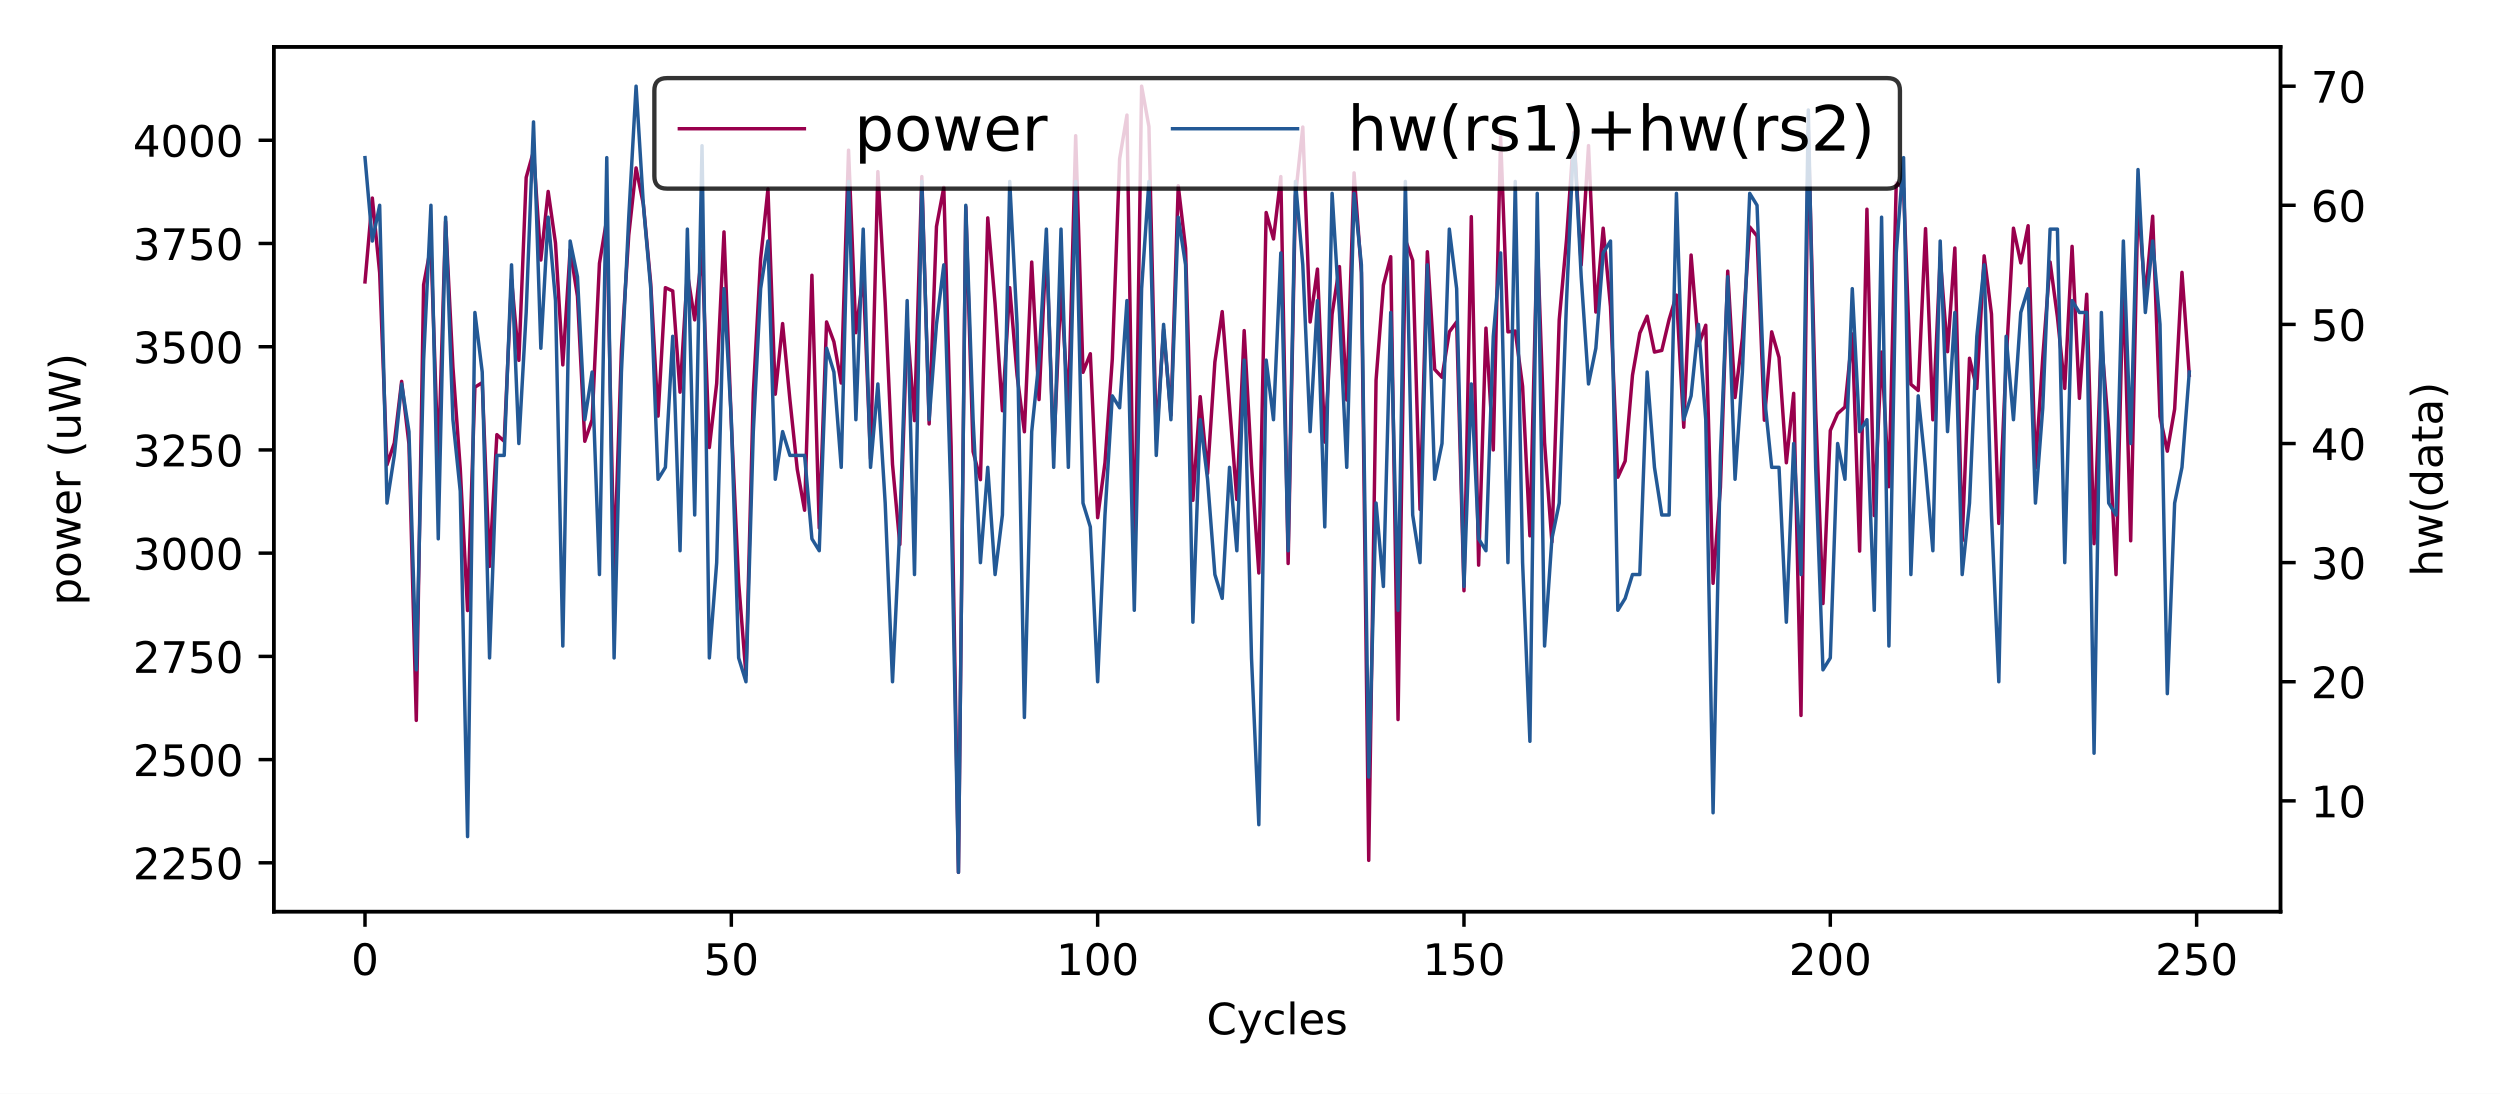
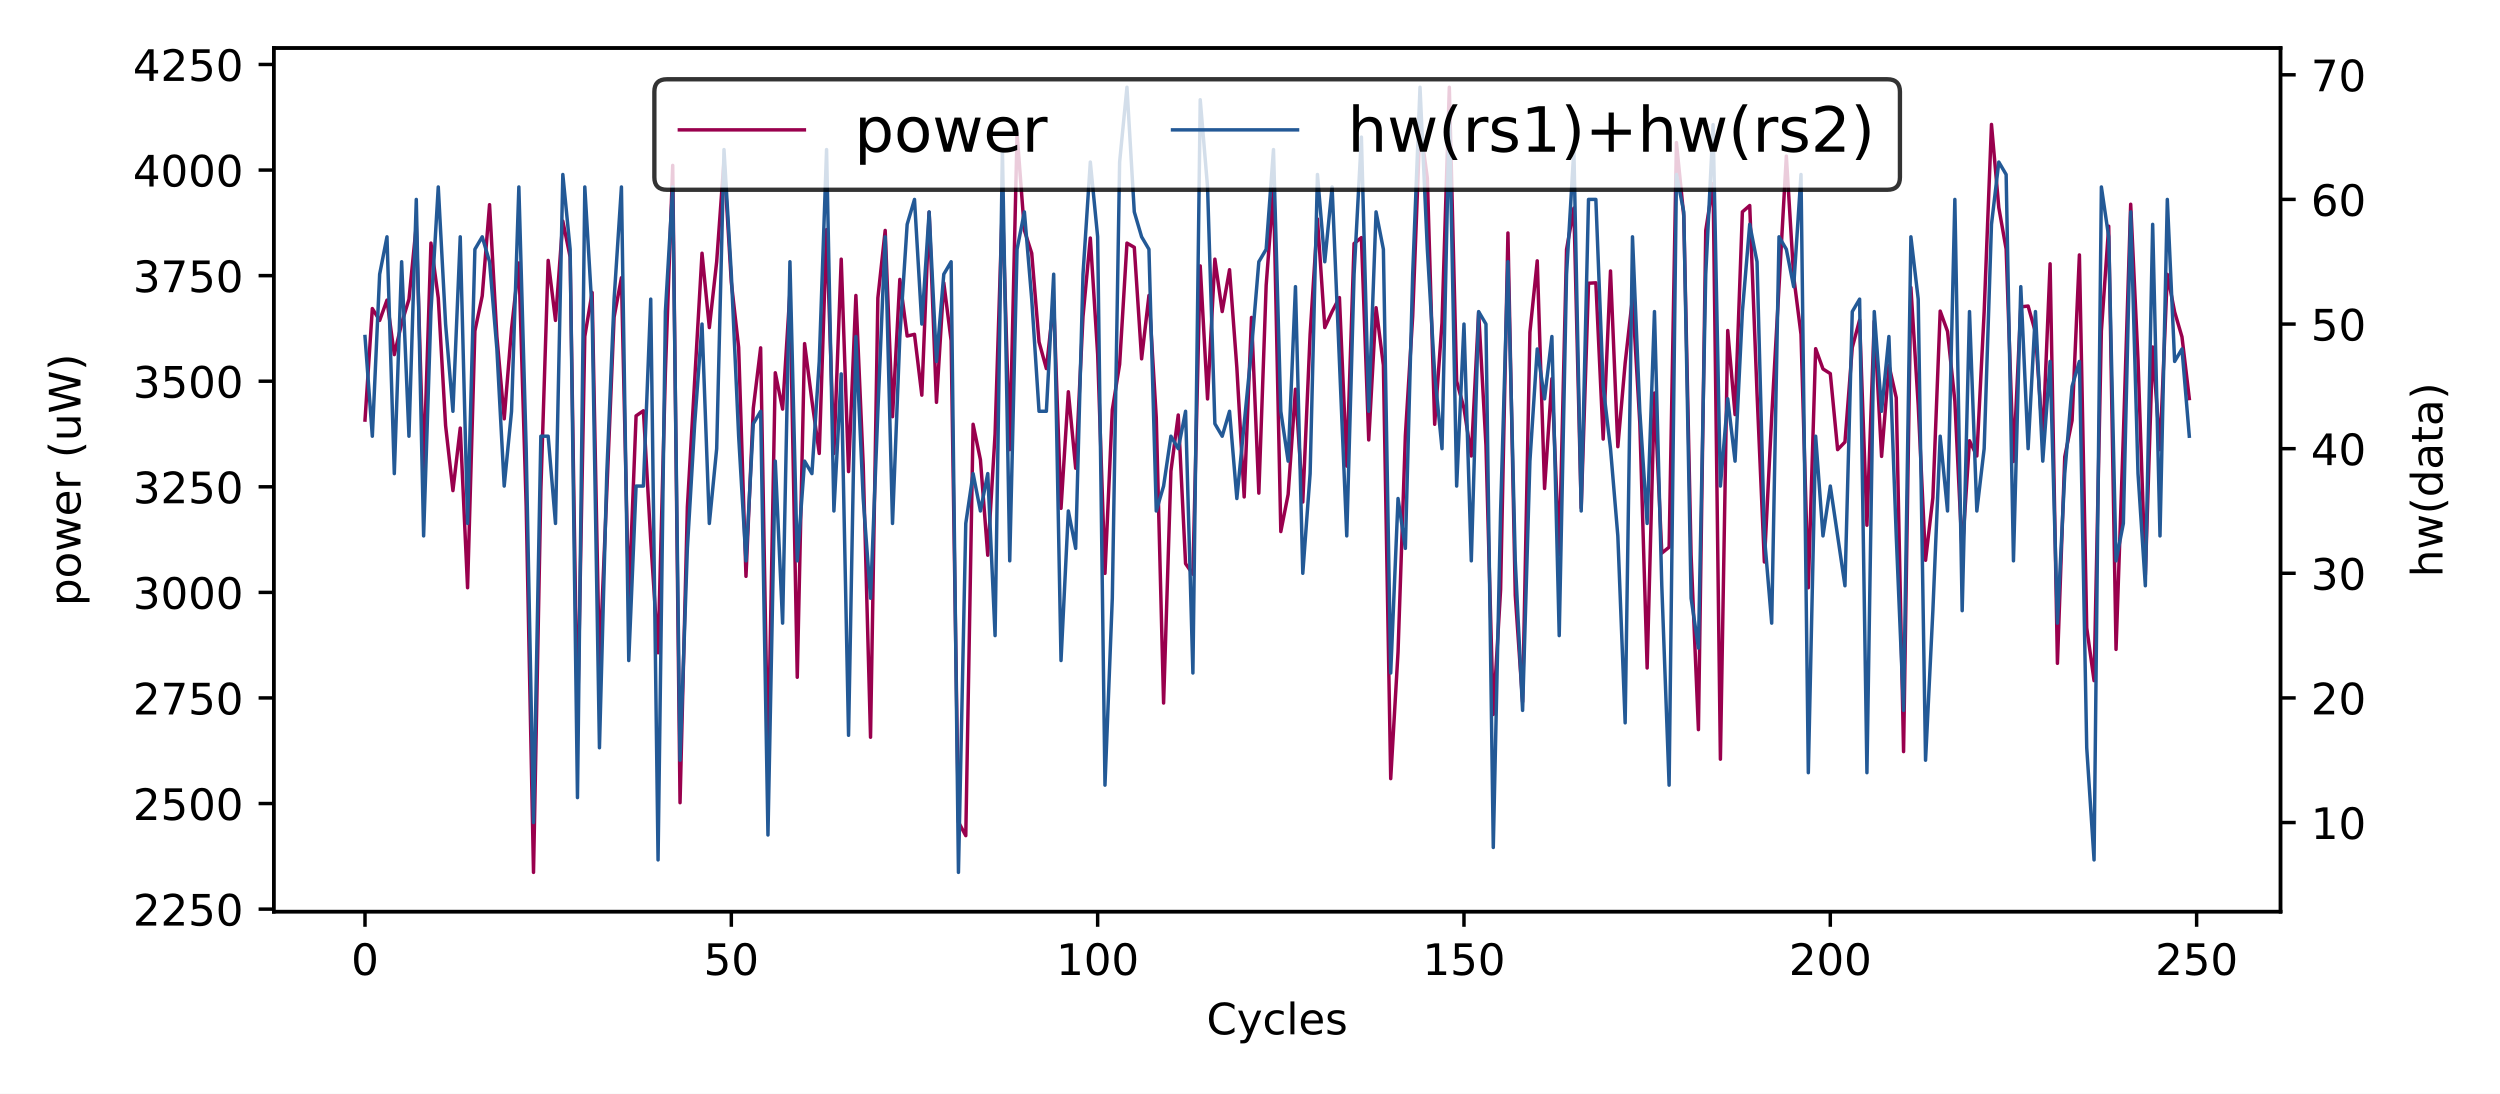
<svg xmlns="http://www.w3.org/2000/svg" xmlns:xlink="http://www.w3.org/1999/xlink" width="576pt" height="252pt" viewBox="0 0 576 252" version="1.1">
  <defs>
    <style type="text/css">*{stroke-linejoin: round; stroke-linecap: butt}</style>
  </defs>
  <g id="figure_1">
    <g id="patch_1">
      <path d="M 0 252  L 576 252  L 576 0  L 0 0  z " style="fill: #ffffff" />
    </g>
    <g id="axes_1">
      <g id="patch_2">
-         <path d="M 63.08 210.04  L 525.43 210.04  L 525.43 10.8  L 63.08 10.8  z " style="fill: #ffffff" />
+         <path d="M 63.08 210.04  L 525.43 210.04  L 525.43 11.064  L 63.08 11.064  z " style="fill: #ffffff" />
      </g>
      <g id="matplotlib.axis_1">
        <g id="xtick_1">
          <g id="line2d_1">
            <defs>
-               <path id="m965e1cdae3" d="M 0 0  L 0 3.5  " style="stroke: #000000; stroke-width: 0.8" />
+               <path id="m9a8970c761" d="M 0 0  L 0 3.5  " style="stroke: #000000; stroke-width: 0.8" />
            </defs>
            <g>
-               <use xlink:href="#m965e1cdae3" x="84.096" y="210.04" style="stroke: #000000; stroke-width: 0.8" />
+               <use xlink:href="#m9a8970c761" x="84.096" y="210.04" style="stroke: #000000; stroke-width: 0.8" />
            </g>
          </g>
          <g id="text_1">
            <text style="font: 10px 'DejaVu Sans', 'Bitstream Vera Sans', 'Computer Modern Sans Serif', 'Lucida Grande', 'Verdana', 'Geneva', 'Lucid', 'Arial', 'Helvetica', 'Avant Garde', sans-serif; text-anchor: middle" x="84.096" y="224.638" transform="rotate(-0 84.09591 224.6384)">0</text>
          </g>
        </g>
        <g id="xtick_2">
          <g id="line2d_2">
            <g>
-               <use xlink:href="#m965e1cdae3" x="168.497" y="210.04" style="stroke: #000000; stroke-width: 0.8" />
+               <use xlink:href="#m9a8970c761" x="168.497" y="210.04" style="stroke: #000000; stroke-width: 0.8" />
            </g>
          </g>
          <g id="text_2">
            <text style="font: 10px 'DejaVu Sans', 'Bitstream Vera Sans', 'Computer Modern Sans Serif', 'Lucida Grande', 'Verdana', 'Geneva', 'Lucid', 'Arial', 'Helvetica', 'Avant Garde', sans-serif; text-anchor: middle" x="168.497" y="224.638" transform="rotate(-0 168.4972 224.6384)">50</text>
          </g>
        </g>
        <g id="xtick_3">
          <g id="line2d_3">
            <g>
-               <use xlink:href="#m965e1cdae3" x="252.898" y="210.04" style="stroke: #000000; stroke-width: 0.8" />
+               <use xlink:href="#m9a8970c761" x="252.898" y="210.04" style="stroke: #000000; stroke-width: 0.8" />
            </g>
          </g>
          <g id="text_3">
            <text style="font: 10px 'DejaVu Sans', 'Bitstream Vera Sans', 'Computer Modern Sans Serif', 'Lucida Grande', 'Verdana', 'Geneva', 'Lucid', 'Arial', 'Helvetica', 'Avant Garde', sans-serif; text-anchor: middle" x="252.898" y="224.638" transform="rotate(-0 252.8984 224.6384)">100</text>
          </g>
        </g>
        <g id="xtick_4">
          <g id="line2d_4">
            <g>
-               <use xlink:href="#m965e1cdae3" x="337.3" y="210.04" style="stroke: #000000; stroke-width: 0.8" />
+               <use xlink:href="#m9a8970c761" x="337.3" y="210.04" style="stroke: #000000; stroke-width: 0.8" />
            </g>
          </g>
          <g id="text_4">
            <text style="font: 10px 'DejaVu Sans', 'Bitstream Vera Sans', 'Computer Modern Sans Serif', 'Lucida Grande', 'Verdana', 'Geneva', 'Lucid', 'Arial', 'Helvetica', 'Avant Garde', sans-serif; text-anchor: middle" x="337.3" y="224.638" transform="rotate(-0 337.2996 224.6384)">150</text>
          </g>
        </g>
        <g id="xtick_5">
          <g id="line2d_5">
            <g>
-               <use xlink:href="#m965e1cdae3" x="421.701" y="210.04" style="stroke: #000000; stroke-width: 0.8" />
+               <use xlink:href="#m9a8970c761" x="421.701" y="210.04" style="stroke: #000000; stroke-width: 0.8" />
            </g>
          </g>
          <g id="text_5">
            <text style="font: 10px 'DejaVu Sans', 'Bitstream Vera Sans', 'Computer Modern Sans Serif', 'Lucida Grande', 'Verdana', 'Geneva', 'Lucid', 'Arial', 'Helvetica', 'Avant Garde', sans-serif; text-anchor: middle" x="421.701" y="224.638" transform="rotate(-0 421.7009 224.6384)">200</text>
          </g>
        </g>
        <g id="xtick_6">
          <g id="line2d_6">
            <g>
-               <use xlink:href="#m965e1cdae3" x="506.102" y="210.04" style="stroke: #000000; stroke-width: 0.8" />
+               <use xlink:href="#m9a8970c761" x="506.102" y="210.04" style="stroke: #000000; stroke-width: 0.8" />
            </g>
          </g>
          <g id="text_6">
            <text style="font: 10px 'DejaVu Sans', 'Bitstream Vera Sans', 'Computer Modern Sans Serif', 'Lucida Grande', 'Verdana', 'Geneva', 'Lucid', 'Arial', 'Helvetica', 'Avant Garde', sans-serif; text-anchor: middle" x="506.102" y="224.638" transform="rotate(-0 506.1021 224.6384)">250</text>
          </g>
        </g>
        <g id="text_7">
          <text style="font: 10px 'DejaVu Sans', 'Bitstream Vera Sans', 'Computer Modern Sans Serif', 'Lucida Grande', 'Verdana', 'Geneva', 'Lucid', 'Arial', 'Helvetica', 'Avant Garde', sans-serif; text-anchor: middle" x="294.255" y="238.317" transform="rotate(-0 294.255 238.3166)">Cycles</text>
        </g>
      </g>
      <g id="matplotlib.axis_2">
        <g id="ytick_1">
          <g id="line2d_7">
            <defs>
-               <path id="m00beb74efe" d="M 0 0  L -3.5 0  " style="stroke: #000000; stroke-width: 0.8" />
+               <path id="m62cff2917b" d="M 0 0  L -3.5 0  " style="stroke: #000000; stroke-width: 0.8" />
            </defs>
            <g>
-               <use xlink:href="#m00beb74efe" x="63.08" y="198.796" style="stroke: #000000; stroke-width: 0.8" />
+               <use xlink:href="#m62cff2917b" x="63.08" y="209.461" style="stroke: #000000; stroke-width: 0.8" />
            </g>
          </g>
          <g id="text_8">
-             <text style="font: 10px 'DejaVu Sans', 'Bitstream Vera Sans', 'Computer Modern Sans Serif', 'Lucida Grande', 'Verdana', 'Geneva', 'Lucid', 'Arial', 'Helvetica', 'Avant Garde', sans-serif; text-anchor: end" x="56.08" y="202.595" transform="rotate(-0 56.08 202.5949)">2250</text>
+             <text style="font: 10px 'DejaVu Sans', 'Bitstream Vera Sans', 'Computer Modern Sans Serif', 'Lucida Grande', 'Verdana', 'Geneva', 'Lucid', 'Arial', 'Helvetica', 'Avant Garde', sans-serif; text-anchor: end" x="56.08" y="213.26" transform="rotate(-0 56.08 213.2603)">2250</text>
          </g>
        </g>
        <g id="ytick_2">
          <g id="line2d_8">
            <g>
-               <use xlink:href="#m00beb74efe" x="63.08" y="175.013" style="stroke: #000000; stroke-width: 0.8" />
+               <use xlink:href="#m62cff2917b" x="63.08" y="185.135" style="stroke: #000000; stroke-width: 0.8" />
            </g>
          </g>
          <g id="text_9">
-             <text style="font: 10px 'DejaVu Sans', 'Bitstream Vera Sans', 'Computer Modern Sans Serif', 'Lucida Grande', 'Verdana', 'Geneva', 'Lucid', 'Arial', 'Helvetica', 'Avant Garde', sans-serif; text-anchor: end" x="56.08" y="178.812" transform="rotate(-0 56.08 178.8124)">2500</text>
+             <text style="font: 10px 'DejaVu Sans', 'Bitstream Vera Sans', 'Computer Modern Sans Serif', 'Lucida Grande', 'Verdana', 'Geneva', 'Lucid', 'Arial', 'Helvetica', 'Avant Garde', sans-serif; text-anchor: end" x="56.08" y="188.934" transform="rotate(-0 56.08 188.9344)">2500</text>
          </g>
        </g>
        <g id="ytick_3">
          <g id="line2d_9">
            <g>
-               <use xlink:href="#m00beb74efe" x="63.08" y="151.231" style="stroke: #000000; stroke-width: 0.8" />
+               <use xlink:href="#m62cff2917b" x="63.08" y="160.809" style="stroke: #000000; stroke-width: 0.8" />
            </g>
          </g>
          <g id="text_10">
-             <text style="font: 10px 'DejaVu Sans', 'Bitstream Vera Sans', 'Computer Modern Sans Serif', 'Lucida Grande', 'Verdana', 'Geneva', 'Lucid', 'Arial', 'Helvetica', 'Avant Garde', sans-serif; text-anchor: end" x="56.08" y="155.03" transform="rotate(-0 56.08 155.0299)">2750</text>
+             <text style="font: 10px 'DejaVu Sans', 'Bitstream Vera Sans', 'Computer Modern Sans Serif', 'Lucida Grande', 'Verdana', 'Geneva', 'Lucid', 'Arial', 'Helvetica', 'Avant Garde', sans-serif; text-anchor: end" x="56.08" y="164.609" transform="rotate(-0 56.08 164.6085)">2750</text>
          </g>
        </g>
        <g id="ytick_4">
          <g id="line2d_10">
            <g>
-               <use xlink:href="#m00beb74efe" x="63.08" y="127.448" style="stroke: #000000; stroke-width: 0.8" />
+               <use xlink:href="#m62cff2917b" x="63.08" y="136.483" style="stroke: #000000; stroke-width: 0.8" />
            </g>
          </g>
          <g id="text_11">
-             <text style="font: 10px 'DejaVu Sans', 'Bitstream Vera Sans', 'Computer Modern Sans Serif', 'Lucida Grande', 'Verdana', 'Geneva', 'Lucid', 'Arial', 'Helvetica', 'Avant Garde', sans-serif; text-anchor: end" x="56.08" y="131.247" transform="rotate(-0 56.08 131.2475)">3000</text>
+             <text style="font: 10px 'DejaVu Sans', 'Bitstream Vera Sans', 'Computer Modern Sans Serif', 'Lucida Grande', 'Verdana', 'Geneva', 'Lucid', 'Arial', 'Helvetica', 'Avant Garde', sans-serif; text-anchor: end" x="56.08" y="140.283" transform="rotate(-0 56.08 140.2826)">3000</text>
          </g>
        </g>
        <g id="ytick_5">
          <g id="line2d_11">
            <g>
-               <use xlink:href="#m00beb74efe" x="63.08" y="103.666" style="stroke: #000000; stroke-width: 0.8" />
+               <use xlink:href="#m62cff2917b" x="63.08" y="112.158" style="stroke: #000000; stroke-width: 0.8" />
            </g>
          </g>
          <g id="text_12">
-             <text style="font: 10px 'DejaVu Sans', 'Bitstream Vera Sans', 'Computer Modern Sans Serif', 'Lucida Grande', 'Verdana', 'Geneva', 'Lucid', 'Arial', 'Helvetica', 'Avant Garde', sans-serif; text-anchor: end" x="56.08" y="107.465" transform="rotate(-0 56.08 107.465)">3250</text>
+             <text style="font: 10px 'DejaVu Sans', 'Bitstream Vera Sans', 'Computer Modern Sans Serif', 'Lucida Grande', 'Verdana', 'Geneva', 'Lucid', 'Arial', 'Helvetica', 'Avant Garde', sans-serif; text-anchor: end" x="56.08" y="115.957" transform="rotate(-0 56.08 115.9567)">3250</text>
          </g>
        </g>
        <g id="ytick_6">
          <g id="line2d_12">
            <g>
-               <use xlink:href="#m00beb74efe" x="63.08" y="79.883" style="stroke: #000000; stroke-width: 0.8" />
+               <use xlink:href="#m62cff2917b" x="63.08" y="87.832" style="stroke: #000000; stroke-width: 0.8" />
            </g>
          </g>
          <g id="text_13">
-             <text style="font: 10px 'DejaVu Sans', 'Bitstream Vera Sans', 'Computer Modern Sans Serif', 'Lucida Grande', 'Verdana', 'Geneva', 'Lucid', 'Arial', 'Helvetica', 'Avant Garde', sans-serif; text-anchor: end" x="56.08" y="83.683" transform="rotate(-0 56.08 83.68253)">3500</text>
+             <text style="font: 10px 'DejaVu Sans', 'Bitstream Vera Sans', 'Computer Modern Sans Serif', 'Lucida Grande', 'Verdana', 'Geneva', 'Lucid', 'Arial', 'Helvetica', 'Avant Garde', sans-serif; text-anchor: end" x="56.08" y="91.631" transform="rotate(-0 56.08 91.63087)">3500</text>
          </g>
        </g>
        <g id="ytick_7">
          <g id="line2d_13">
            <g>
-               <use xlink:href="#m00beb74efe" x="63.08" y="56.101" style="stroke: #000000; stroke-width: 0.8" />
+               <use xlink:href="#m62cff2917b" x="63.08" y="63.506" style="stroke: #000000; stroke-width: 0.8" />
            </g>
          </g>
          <g id="text_14">
-             <text style="font: 10px 'DejaVu Sans', 'Bitstream Vera Sans', 'Computer Modern Sans Serif', 'Lucida Grande', 'Verdana', 'Geneva', 'Lucid', 'Arial', 'Helvetica', 'Avant Garde', sans-serif; text-anchor: end" x="56.08" y="59.9" transform="rotate(-0 56.08 59.90006)">3750</text>
+             <text style="font: 10px 'DejaVu Sans', 'Bitstream Vera Sans', 'Computer Modern Sans Serif', 'Lucida Grande', 'Verdana', 'Geneva', 'Lucid', 'Arial', 'Helvetica', 'Avant Garde', sans-serif; text-anchor: end" x="56.08" y="67.305" transform="rotate(-0 56.08 67.30499)">3750</text>
          </g>
        </g>
        <g id="ytick_8">
          <g id="line2d_14">
            <g>
-               <use xlink:href="#m00beb74efe" x="63.08" y="32.318" style="stroke: #000000; stroke-width: 0.8" />
+               <use xlink:href="#m62cff2917b" x="63.08" y="39.18" style="stroke: #000000; stroke-width: 0.8" />
            </g>
          </g>
          <g id="text_15">
-             <text style="font: 10px 'DejaVu Sans', 'Bitstream Vera Sans', 'Computer Modern Sans Serif', 'Lucida Grande', 'Verdana', 'Geneva', 'Lucid', 'Arial', 'Helvetica', 'Avant Garde', sans-serif; text-anchor: end" x="56.08" y="36.118" transform="rotate(-0 56.08 36.1176)">4000</text>
-           </g>
-         </g>
-         <g id="text_16">
-           <text style="font: 10px 'DejaVu Sans', 'Bitstream Vera Sans', 'Computer Modern Sans Serif', 'Lucida Grande', 'Verdana', 'Geneva', 'Lucid', 'Arial', 'Helvetica', 'Avant Garde', sans-serif; text-anchor: middle" x="18.55" y="110.42" transform="rotate(-90 18.55031 110.42)">power (uW)</text>
-         </g>
-       </g>
-       <g id="line2d_15">
-         <path d="M 84.096 64.948  L 85.784 45.637  L 87.472 62.855  L 89.16 107.09  L 90.848 102.049  L 92.536 87.874  L 94.224 102.334  L 95.912 165.976  L 97.6 65.614  L 99.288 56.672  L 100.976 106.805  L 102.664 51.059  L 104.352 84.545  L 106.04 107.947  L 107.728 140.671  L 109.416 89.206  L 111.104 88.16  L 112.792 130.492  L 114.48 100.146  L 116.168 101.668  L 117.856 64.377  L 119.544 83.023  L 121.232 40.88  L 122.92 34.887  L 124.609 59.906  L 126.297 44.114  L 127.985 56.006  L 129.673 84.069  L 131.361 57.528  L 133.049 68.277  L 134.737 101.668  L 136.425 96.721  L 138.113 60.667  L 139.801 50.488  L 141.489 131.349  L 143.177 80.549  L 144.865 54.198  L 146.553 38.692  L 148.241 47.159  L 149.929 65.328  L 151.617 95.865  L 153.305 66.28  L 154.993 67.041  L 156.681 90.348  L 158.369 62.95  L 160.057 73.7  L 161.745 57.813  L 163.433 103.095  L 165.121 88.35  L 166.809 53.437  L 168.497 97.482  L 170.185 134.202  L 171.873 155.512  L 173.561 90.538  L 175.249 59.621  L 176.937 43.544  L 178.625 90.823  L 180.313 74.556  L 182.001 92.155  L 183.689 108.137  L 185.377 117.555  L 187.065 63.426  L 188.753 121.645  L 190.441 74.176  L 192.129 78.742  L 193.818 88.255  L 195.506 34.601  L 197.194 76.649  L 198.882 63.426  L 200.57 105.664  L 202.258 39.548  L 203.946 69.704  L 205.634 106.995  L 207.322 125.451  L 209.01 74.841  L 210.698 96.912  L 212.386 40.69  L 214.074 97.673  L 215.762 52.201  L 217.45 43.163  L 219.138 102.81  L 220.826 200.984  L 222.514 47.729  L 224.202 104.046  L 225.89 110.515  L 227.578 50.203  L 229.266 69.99  L 230.954 94.628  L 232.642 66.28  L 234.33 86.447  L 236.018 99.48  L 237.706 60.382  L 239.394 92.06  L 241.082 56.006  L 242.77 103.951  L 244.458 65.994  L 246.146 94.628  L 247.834 31.272  L 249.522 85.781  L 251.21 81.501  L 252.898 119.267  L 254.586 106.615  L 256.274 82.737  L 257.962 36.599  L 259.65 26.515  L 261.339 131.824  L 263.027 19.856  L 264.715 29.179  L 266.403 101.192  L 268.091 75.983  L 269.779 95.675  L 271.467 42.783  L 273.155 57.242  L 274.843 115.272  L 276.531 91.394  L 278.219 109.088  L 279.907 83.403  L 281.595 71.797  L 284.971 115.081  L 286.659 76.173  L 288.347 107.186  L 290.035 132.014  L 291.723 48.966  L 293.411 55.054  L 295.099 40.69  L 296.787 129.826  L 298.475 45.161  L 300.163 29.274  L 301.851 74.176  L 303.539 61.999  L 305.227 101.858  L 306.915 72.368  L 308.603 61.428  L 310.291 92.155  L 311.979 39.834  L 313.667 62.855  L 315.355 198.225  L 317.043 87.589  L 318.731 65.709  L 320.419 59.145  L 322.107 165.786  L 323.795 55.245  L 325.483 60.001  L 327.171 117.364  L 328.86 58.003  L 330.548 85.115  L 332.236 86.923  L 333.924 76.459  L 335.612 74.176  L 337.3 136.105  L 338.988 49.917  L 340.676 130.207  L 342.364 75.602  L 344.052 103.666  L 345.74 31.557  L 347.428 76.459  L 349.116 76.268  L 350.804 89.016  L 352.492 123.453  L 354.18 54.769  L 355.868 101.953  L 357.556 124.88  L 359.244 73.7  L 360.932 55.15  L 362.62 30.511  L 364.308 61.048  L 365.996 33.555  L 367.684 71.892  L 369.372 52.581  L 371.06 70.656  L 372.748 109.944  L 374.436 106.234  L 376.124 86.447  L 377.812 76.744  L 379.5 72.844  L 381.188 81.12  L 382.876 80.739  L 384.564 73.605  L 386.252 67.992  L 387.94 98.434  L 389.628 58.764  L 391.316 79.598  L 393.004 74.937  L 394.692 134.393  L 396.381 112.323  L 398.069 62.475  L 399.757 91.584  L 401.445 77.886  L 403.133 52.296  L 404.821 54.389  L 406.509 96.816  L 408.197 76.459  L 409.885 82.357  L 411.573 106.615  L 413.261 90.633  L 414.949 164.834  L 416.637 30.035  L 418.325 94.438  L 420.013 139.054  L 421.701 99.195  L 423.389 95.294  L 425.077 93.772  L 426.765 76.934  L 428.453 126.973  L 430.141 48.205  L 431.829 118.791  L 433.517 81.12  L 435.205 112.132  L 436.893 42.117  L 438.581 43.353  L 440.269 88.54  L 441.957 89.967  L 443.645 52.676  L 445.333 96.721  L 447.021 59.335  L 448.709 81.025  L 450.397 57.147  L 452.085 124.594  L 453.773 82.547  L 455.461 89.491  L 457.149 58.955  L 458.837 72.368  L 460.525 120.599  L 462.213 83.403  L 463.901 52.581  L 465.59 60.572  L 467.278 52.01  L 468.966 107.851  L 470.654 82.357  L 472.342 60.382  L 474.03 73.034  L 475.718 89.491  L 477.406 56.767  L 479.094 91.775  L 480.782 67.802  L 482.47 125.26  L 484.158 78.266  L 485.846 99.1  L 487.534 132.395  L 489.222 63.997  L 490.91 124.594  L 492.598 45.732  L 494.286 68.563  L 495.974 49.822  L 497.662 95.96  L 499.35 103.951  L 501.038 94.248  L 502.726 62.76  L 504.414 86.447  L 504.414 86.447  " clip-path="url(#p3e54418c27)" style="fill: none; stroke: #99004d; stroke-width: 0.8; stroke-linecap: square" />
+             <text style="font: 10px 'DejaVu Sans', 'Bitstream Vera Sans', 'Computer Modern Sans Serif', 'Lucida Grande', 'Verdana', 'Geneva', 'Lucid', 'Arial', 'Helvetica', 'Avant Garde', sans-serif; text-anchor: end" x="56.08" y="42.979" transform="rotate(-0 56.08 42.97911)">4000</text>
+           </g>
+         </g>
+         <g id="ytick_9">
+           <g id="line2d_15">
+             <g>
+               <use xlink:href="#m62cff2917b" x="63.08" y="14.854" style="stroke: #000000; stroke-width: 0.8" />
+             </g>
+           </g>
+           <g id="text_16">
+             <text style="font: 10px 'DejaVu Sans', 'Bitstream Vera Sans', 'Computer Modern Sans Serif', 'Lucida Grande', 'Verdana', 'Geneva', 'Lucid', 'Arial', 'Helvetica', 'Avant Garde', sans-serif; text-anchor: end" x="56.08" y="18.653" transform="rotate(-0 56.08 18.65324)">4250</text>
+           </g>
+         </g>
+         <g id="text_17">
+           <text style="font: 10px 'DejaVu Sans', 'Bitstream Vera Sans', 'Computer Modern Sans Serif', 'Lucida Grande', 'Verdana', 'Geneva', 'Lucid', 'Arial', 'Helvetica', 'Avant Garde', sans-serif; text-anchor: middle" x="18.55" y="110.552" transform="rotate(-90 18.55031 110.552)">power (uW)</text>
+         </g>
+       </g>
+       <g id="line2d_16">
+         <path d="M 84.096 96.784  L 85.784 71.095  L 87.472 73.82  L 89.16 69.149  L 90.848 81.702  L 92.536 74.501  L 94.224 68.955  L 95.912 51.927  L 97.6 108.46  L 99.288 56.013  L 100.976 68.663  L 102.664 98.049  L 104.352 113.033  L 106.04 98.632  L 107.728 135.413  L 109.416 76.253  L 111.104 68.176  L 112.792 47.159  L 114.48 77.517  L 116.168 96.492  L 117.856 75.766  L 119.544 60.587  L 121.232 116.633  L 122.92 200.996  L 124.609 113.033  L 126.297 60.003  L 127.985 73.82  L 129.673 50.954  L 131.361 59.224  L 133.049 167.426  L 134.737 77.517  L 136.425 67.398  L 138.113 153.803  L 141.489 73.042  L 143.177 63.992  L 144.865 139.013  L 146.553 95.811  L 148.241 94.643  L 149.929 124.515  L 151.617 150.398  L 153.305 85.788  L 154.993 38.11  L 156.681 184.941  L 158.369 116.828  L 161.745 58.349  L 163.433 75.474  L 165.121 60.295  L 166.809 36.942  L 168.497 65.063  L 170.185 80.047  L 171.873 132.786  L 173.561 94.059  L 175.249 80.145  L 176.937 175.989  L 178.625 85.886  L 180.313 94.254  L 182.001 67.301  L 183.689 156.041  L 185.377 79.172  L 187.065 92.308  L 188.753 104.471  L 190.441 52.9  L 192.129 104.471  L 193.818 59.711  L 195.506 108.655  L 197.194 68.079  L 198.882 107.098  L 200.57 169.859  L 202.258 68.663  L 203.946 53.094  L 205.634 96.005  L 207.322 64.382  L 209.01 77.42  L 210.698 77.031  L 212.386 91.043  L 214.074 48.91  L 215.762 92.697  L 217.45 65.16  L 219.138 78.491  L 220.826 189.417  L 222.514 192.53  L 224.202 97.757  L 225.89 105.93  L 227.578 127.921  L 229.266 99.995  L 230.954 46.478  L 232.642 103.595  L 234.33 30.714  L 236.018 53.094  L 237.706 58.349  L 239.394 78.782  L 241.082 84.913  L 242.77 69.441  L 244.458 117.12  L 246.146 90.264  L 247.834 107.876  L 249.522 72.944  L 251.21 54.846  L 252.898 81.604  L 254.586 132.105  L 256.274 94.448  L 257.962 83.94  L 259.65 56.013  L 261.339 56.986  L 263.027 82.675  L 264.715 68.079  L 266.403 96.2  L 268.091 161.977  L 269.779 108.557  L 271.467 95.616  L 273.155 129.867  L 274.843 132.299  L 276.531 61.268  L 278.219 91.918  L 279.907 59.711  L 281.595 71.777  L 283.283 62.144  L 284.971 84.718  L 286.659 114.493  L 288.347 73.139  L 290.035 113.617  L 291.723 65.744  L 293.411 43.364  L 295.099 122.472  L 296.787 113.909  L 298.475 89.68  L 300.163 115.66  L 301.851 77.031  L 303.539 50.467  L 305.227 75.474  L 306.915 71.777  L 308.603 68.566  L 310.291 107.39  L 311.979 56.111  L 313.667 54.748  L 315.355 101.357  L 317.043 70.901  L 318.731 84.134  L 320.419 179.394  L 322.107 150.203  L 323.795 100.384  L 325.483 72.847  L 327.171 28.671  L 328.86 41.029  L 330.548 97.757  L 332.236 74.404  L 333.924 20.108  L 335.612 87.832  L 337.3 94.059  L 338.988 105.054  L 340.676 71.971  L 342.364 102.622  L 344.052 164.604  L 345.74 135.802  L 347.428 53.678  L 349.116 137.165  L 350.804 161.685  L 352.492 76.544  L 354.18 60.1  L 355.868 112.547  L 357.556 87.248  L 359.244 127.823  L 360.932 57.473  L 362.62 47.937  L 364.308 117.023  L 365.996 65.257  L 367.684 65.16  L 369.372 101.162  L 371.06 62.435  L 372.748 102.914  L 374.436 83.648  L 376.124 68.663  L 377.812 97.465  L 379.5 153.901  L 381.188 90.556  L 382.876 127.434  L 384.564 126.072  L 386.252 32.855  L 387.94 49.786  L 389.628 127.921  L 391.316 168.107  L 393.004 53.094  L 394.692 42.294  L 396.381 174.918  L 398.069 76.155  L 399.757 95.519  L 401.445 48.813  L 403.133 47.353  L 404.821 90.653  L 406.509 129.478  L 408.197 96.005  L 411.573 35.969  L 413.261 63.7  L 414.949 77.031  L 416.637 135.413  L 418.325 80.339  L 420.013 85.01  L 421.701 86.08  L 423.389 103.595  L 425.077 101.843  L 426.765 80.047  L 428.453 73.723  L 430.141 121.012  L 431.829 74.015  L 433.517 105.152  L 435.205 84.134  L 436.893 91.626  L 438.581 173.167  L 440.269 66.23  L 441.957 93.378  L 443.645 129.088  L 445.333 114.687  L 447.021 71.679  L 448.709 76.35  L 450.397 92.405  L 452.085 127.434  L 453.773 101.551  L 455.461 105.054  L 457.149 71.874  L 458.837 28.671  L 460.525 47.84  L 462.213 57.376  L 463.901 106.319  L 465.59 70.706  L 467.278 70.512  L 468.966 76.544  L 470.654 101.551  L 472.342 60.781  L 474.03 152.83  L 475.718 105.249  L 477.406 96.881  L 479.094 58.738  L 480.782 144.657  L 482.47 156.82  L 484.158 76.253  L 485.846 52.121  L 487.534 149.619  L 489.222 100.287  L 490.91 47.061  L 492.598 82.966  L 494.286 132.494  L 495.974 79.95  L 497.662 103.595  L 499.35 63.214  L 501.038 71.874  L 502.726 77.615  L 504.414 91.821  L 504.414 91.821  " clip-path="url(#p9edf6362c7)" style="fill: none; stroke: #99004d; stroke-width: 0.8; stroke-linecap: square" />
      </g>
      <g id="patch_3">
-         <path d="M 63.08 210.04  L 63.08 10.8  " style="fill: none; stroke: #000000; stroke-width: 0.8; stroke-linejoin: miter; stroke-linecap: square" />
+         <path d="M 63.08 210.04  L 63.08 11.064  " style="fill: none; stroke: #000000; stroke-width: 0.8; stroke-linejoin: miter; stroke-linecap: square" />
      </g>
      <g id="patch_4">
-         <path d="M 525.43 210.04  L 525.43 10.8  " style="fill: none; stroke: #000000; stroke-width: 0.8; stroke-linejoin: miter; stroke-linecap: square" />
+         <path d="M 525.43 210.04  L 525.43 11.064  " style="fill: none; stroke: #000000; stroke-width: 0.8; stroke-linejoin: miter; stroke-linecap: square" />
      </g>
      <g id="patch_5">
        <path d="M 63.08 210.04  L 525.43 210.04  " style="fill: none; stroke: #000000; stroke-width: 0.8; stroke-linejoin: miter; stroke-linecap: square" />
      </g>
      <g id="patch_6">
-         <path d="M 63.08 10.8  L 525.43 10.8  " style="fill: none; stroke: #000000; stroke-width: 0.8; stroke-linejoin: miter; stroke-linecap: square" />
+         <path d="M 63.08 11.064  L 525.43 11.064  " style="fill: none; stroke: #000000; stroke-width: 0.8; stroke-linejoin: miter; stroke-linecap: square" />
      </g>
    </g>
    <g id="axes_2">
      <g id="matplotlib.axis_3">
-         <g id="ytick_9">
-           <g id="line2d_16">
-             <defs>
-               <path id="m2e3f9de3fa" d="M 0 0  L 3.5 0  " style="stroke: #000000; stroke-width: 0.8" />
-             </defs>
-             <g>
-               <use xlink:href="#m2e3f9de3fa" x="525.43" y="184.518" style="stroke: #000000; stroke-width: 0.8" />
-             </g>
-           </g>
-           <g id="text_17">
-             <text style="font: 10px 'DejaVu Sans', 'Bitstream Vera Sans', 'Computer Modern Sans Serif', 'Lucida Grande', 'Verdana', 'Geneva', 'Lucid', 'Arial', 'Helvetica', 'Avant Garde', sans-serif; text-anchor: start" x="532.43" y="188.317" transform="rotate(-0 532.43 188.3167)">10</text>
-           </g>
-         </g>
        <g id="ytick_10">
          <g id="line2d_17">
-             <g>
-               <use xlink:href="#m2e3f9de3fa" x="525.43" y="157.074" style="stroke: #000000; stroke-width: 0.8" />
+             <defs>
+               <path id="m77e003d60c" d="M 0 0  L 3.5 0  " style="stroke: #000000; stroke-width: 0.8" />
+             </defs>
+             <g>
+               <use xlink:href="#m77e003d60c" x="525.43" y="189.511" style="stroke: #000000; stroke-width: 0.8" />
            </g>
          </g>
          <g id="text_18">
-             <text style="font: 10px 'DejaVu Sans', 'Bitstream Vera Sans', 'Computer Modern Sans Serif', 'Lucida Grande', 'Verdana', 'Geneva', 'Lucid', 'Arial', 'Helvetica', 'Avant Garde', sans-serif; text-anchor: start" x="532.43" y="160.873" transform="rotate(-0 532.43 160.8732)">20</text>
+             <text style="font: 10px 'DejaVu Sans', 'Bitstream Vera Sans', 'Computer Modern Sans Serif', 'Lucida Grande', 'Verdana', 'Geneva', 'Lucid', 'Arial', 'Helvetica', 'Avant Garde', sans-serif; text-anchor: start" x="532.43" y="193.31" transform="rotate(-0 532.43 193.31)">10</text>
          </g>
        </g>
        <g id="ytick_11">
          <g id="line2d_18">
            <g>
-               <use xlink:href="#m2e3f9de3fa" x="525.43" y="129.63" style="stroke: #000000; stroke-width: 0.8" />
+               <use xlink:href="#m77e003d60c" x="525.43" y="160.798" style="stroke: #000000; stroke-width: 0.8" />
            </g>
          </g>
          <g id="text_19">
-             <text style="font: 10px 'DejaVu Sans', 'Bitstream Vera Sans', 'Computer Modern Sans Serif', 'Lucida Grande', 'Verdana', 'Geneva', 'Lucid', 'Arial', 'Helvetica', 'Avant Garde', sans-serif; text-anchor: start" x="532.43" y="133.43" transform="rotate(-0 532.43 133.4297)">30</text>
+             <text style="font: 10px 'DejaVu Sans', 'Bitstream Vera Sans', 'Computer Modern Sans Serif', 'Lucida Grande', 'Verdana', 'Geneva', 'Lucid', 'Arial', 'Helvetica', 'Avant Garde', sans-serif; text-anchor: start" x="532.43" y="164.598" transform="rotate(-0 532.43 164.5977)">20</text>
          </g>
        </g>
        <g id="ytick_12">
          <g id="line2d_19">
            <g>
-               <use xlink:href="#m2e3f9de3fa" x="525.43" y="102.187" style="stroke: #000000; stroke-width: 0.8" />
+               <use xlink:href="#m77e003d60c" x="525.43" y="132.086" style="stroke: #000000; stroke-width: 0.8" />
            </g>
          </g>
          <g id="text_20">
-             <text style="font: 10px 'DejaVu Sans', 'Bitstream Vera Sans', 'Computer Modern Sans Serif', 'Lucida Grande', 'Verdana', 'Geneva', 'Lucid', 'Arial', 'Helvetica', 'Avant Garde', sans-serif; text-anchor: start" x="532.43" y="105.986" transform="rotate(-0 532.43 105.9862)">40</text>
+             <text style="font: 10px 'DejaVu Sans', 'Bitstream Vera Sans', 'Computer Modern Sans Serif', 'Lucida Grande', 'Verdana', 'Geneva', 'Lucid', 'Arial', 'Helvetica', 'Avant Garde', sans-serif; text-anchor: start" x="532.43" y="135.885" transform="rotate(-0 532.43 135.8854)">30</text>
          </g>
        </g>
        <g id="ytick_13">
          <g id="line2d_20">
            <g>
-               <use xlink:href="#m2e3f9de3fa" x="525.43" y="74.743" style="stroke: #000000; stroke-width: 0.8" />
+               <use xlink:href="#m77e003d60c" x="525.43" y="103.374" style="stroke: #000000; stroke-width: 0.8" />
            </g>
          </g>
          <g id="text_21">
-             <text style="font: 10px 'DejaVu Sans', 'Bitstream Vera Sans', 'Computer Modern Sans Serif', 'Lucida Grande', 'Verdana', 'Geneva', 'Lucid', 'Arial', 'Helvetica', 'Avant Garde', sans-serif; text-anchor: start" x="532.43" y="78.543" transform="rotate(-0 532.43 78.54264)">50</text>
+             <text style="font: 10px 'DejaVu Sans', 'Bitstream Vera Sans', 'Computer Modern Sans Serif', 'Lucida Grande', 'Verdana', 'Geneva', 'Lucid', 'Arial', 'Helvetica', 'Avant Garde', sans-serif; text-anchor: start" x="532.43" y="107.173" transform="rotate(-0 532.43 107.1732)">40</text>
          </g>
        </g>
        <g id="ytick_14">
          <g id="line2d_21">
            <g>
-               <use xlink:href="#m2e3f9de3fa" x="525.43" y="47.3" style="stroke: #000000; stroke-width: 0.8" />
+               <use xlink:href="#m77e003d60c" x="525.43" y="74.662" style="stroke: #000000; stroke-width: 0.8" />
            </g>
          </g>
          <g id="text_22">
-             <text style="font: 10px 'DejaVu Sans', 'Bitstream Vera Sans', 'Computer Modern Sans Serif', 'Lucida Grande', 'Verdana', 'Geneva', 'Lucid', 'Arial', 'Helvetica', 'Avant Garde', sans-serif; text-anchor: start" x="532.43" y="51.099" transform="rotate(-0 532.43 51.09911)">60</text>
+             <text style="font: 10px 'DejaVu Sans', 'Bitstream Vera Sans', 'Computer Modern Sans Serif', 'Lucida Grande', 'Verdana', 'Geneva', 'Lucid', 'Arial', 'Helvetica', 'Avant Garde', sans-serif; text-anchor: start" x="532.43" y="78.461" transform="rotate(-0 532.43 78.46092)">50</text>
          </g>
        </g>
        <g id="ytick_15">
          <g id="line2d_22">
            <g>
-               <use xlink:href="#m2e3f9de3fa" x="525.43" y="19.856" style="stroke: #000000; stroke-width: 0.8" />
+               <use xlink:href="#m77e003d60c" x="525.43" y="45.949" style="stroke: #000000; stroke-width: 0.8" />
            </g>
          </g>
          <g id="text_23">
-             <text style="font: 10px 'DejaVu Sans', 'Bitstream Vera Sans', 'Computer Modern Sans Serif', 'Lucida Grande', 'Verdana', 'Geneva', 'Lucid', 'Arial', 'Helvetica', 'Avant Garde', sans-serif; text-anchor: start" x="532.43" y="23.656" transform="rotate(-0 532.43 23.65558)">70</text>
-           </g>
-         </g>
-         <g id="text_24">
-           <text style="font: 10px 'DejaVu Sans', 'Bitstream Vera Sans', 'Computer Modern Sans Serif', 'Lucida Grande', 'Verdana', 'Geneva', 'Lucid', 'Arial', 'Helvetica', 'Avant Garde', sans-serif; text-anchor: middle" x="562.753" y="110.42" transform="rotate(-90 562.7534 110.42)">hw(data)</text>
-         </g>
-       </g>
-       <g id="line2d_23">
-         <path d="M 84.096 36.322  L 85.784 55.533  L 87.472 47.3  L 89.16 115.909  L 90.848 104.931  L 92.536 88.465  L 94.224 99.443  L 95.912 154.33  L 97.6 82.976  L 99.288 47.3  L 100.976 124.142  L 102.664 50.044  L 104.352 96.698  L 106.04 113.164  L 107.728 192.751  L 109.416 71.999  L 111.104 85.721  L 112.792 151.585  L 114.48 104.931  L 116.168 104.931  L 117.856 61.022  L 119.544 102.187  L 121.232 71.999  L 122.92 28.089  L 124.609 80.232  L 126.297 50.044  L 127.985 69.255  L 129.673 148.841  L 131.361 55.533  L 133.049 63.766  L 134.737 96.698  L 136.425 85.721  L 138.113 132.375  L 139.801 36.322  L 141.489 151.585  L 143.177 85.721  L 144.865 50.044  L 146.553 19.856  L 148.241 47.3  L 149.929 66.51  L 151.617 110.42  L 153.305 107.676  L 154.993 77.488  L 156.681 126.886  L 158.369 52.789  L 160.057 118.653  L 161.745 33.578  L 163.433 151.585  L 165.121 129.63  L 166.809 66.51  L 168.497 96.698  L 170.185 151.585  L 171.873 157.074  L 173.561 99.443  L 175.249 66.51  L 176.937 55.533  L 178.625 110.42  L 180.313 99.443  L 182.001 104.931  L 185.377 104.931  L 187.065 124.142  L 188.753 126.886  L 190.441 80.232  L 192.129 85.721  L 193.818 107.676  L 195.506 41.811  L 197.194 96.698  L 198.882 52.789  L 200.57 107.676  L 202.258 88.465  L 203.946 115.909  L 205.634 157.074  L 207.322 121.397  L 209.01 69.255  L 210.698 132.375  L 212.386 41.811  L 214.074 96.698  L 215.762 74.743  L 217.45 61.022  L 219.138 115.909  L 220.826 200.984  L 222.514 47.3  L 224.202 96.698  L 225.89 129.63  L 227.578 107.676  L 229.266 132.375  L 230.954 118.653  L 232.642 41.811  L 234.33 74.743  L 236.018 165.307  L 237.706 99.443  L 239.394 82.976  L 241.082 52.789  L 242.77 107.676  L 244.458 52.789  L 246.146 107.676  L 247.834 41.811  L 249.522 115.909  L 251.21 121.397  L 252.898 157.074  L 254.586 118.653  L 256.274 91.21  L 257.962 93.954  L 259.65 69.255  L 261.339 140.608  L 263.027 66.51  L 264.715 41.811  L 266.403 104.931  L 268.091 74.743  L 269.779 96.698  L 271.467 50.044  L 273.155 61.022  L 274.843 143.352  L 276.531 96.698  L 278.219 110.42  L 279.907 132.375  L 281.595 137.864  L 283.283 107.676  L 284.971 126.886  L 286.659 82.976  L 288.347 151.585  L 290.035 190.006  L 291.723 82.976  L 293.411 96.698  L 295.099 58.277  L 296.787 126.886  L 298.475 41.811  L 300.163 61.022  L 301.851 99.443  L 303.539 69.255  L 305.227 121.397  L 306.915 44.556  L 308.603 71.999  L 310.291 107.676  L 311.979 44.556  L 313.667 61.022  L 315.355 179.029  L 317.043 115.909  L 318.731 135.119  L 320.419 71.999  L 322.107 140.608  L 323.795 41.811  L 325.483 118.653  L 327.171 129.63  L 328.86 61.022  L 330.548 110.42  L 332.236 102.187  L 333.924 52.789  L 335.612 66.51  L 337.3 135.119  L 338.988 88.465  L 340.676 124.142  L 342.364 126.886  L 344.052 77.488  L 345.74 58.277  L 347.428 129.63  L 349.116 41.811  L 350.804 129.63  L 352.492 170.796  L 354.18 44.556  L 355.868 148.841  L 357.556 124.142  L 359.244 115.909  L 360.932 69.255  L 362.62 30.834  L 364.308 63.766  L 365.996 88.465  L 367.684 80.232  L 369.372 58.277  L 371.06 55.533  L 372.748 140.608  L 374.436 137.864  L 376.124 132.375  L 377.812 132.375  L 379.5 85.721  L 381.188 107.676  L 382.876 118.653  L 384.564 118.653  L 386.252 44.556  L 387.94 96.698  L 389.628 91.21  L 391.316 74.743  L 393.004 96.698  L 394.692 187.262  L 396.381 104.931  L 398.069 63.766  L 399.757 110.42  L 401.445 85.721  L 403.133 44.556  L 404.821 47.3  L 406.509 91.21  L 408.197 107.676  L 409.885 107.676  L 411.573 143.352  L 413.261 102.187  L 414.949 132.375  L 416.637 25.345  L 418.325 107.676  L 420.013 154.33  L 421.701 151.585  L 423.389 102.187  L 425.077 110.42  L 426.765 66.51  L 428.453 99.443  L 430.141 96.698  L 431.829 140.608  L 433.517 50.044  L 435.205 148.841  L 436.893 58.277  L 438.581 36.322  L 440.269 132.375  L 441.957 91.21  L 443.645 107.676  L 445.333 126.886  L 447.021 55.533  L 448.709 99.443  L 450.397 71.999  L 452.085 132.375  L 453.773 115.909  L 455.461 77.488  L 457.149 61.022  L 458.837 118.653  L 460.525 157.074  L 462.213 77.488  L 463.901 96.698  L 465.59 71.999  L 467.278 66.51  L 468.966 115.909  L 470.654 93.954  L 472.342 52.789  L 474.03 52.789  L 475.718 129.63  L 477.406 69.255  L 479.094 71.999  L 480.782 71.999  L 482.47 173.54  L 484.158 71.999  L 485.846 115.909  L 487.534 118.653  L 489.222 55.533  L 490.91 102.187  L 492.598 39.067  L 494.286 71.999  L 495.974 55.533  L 497.662 74.743  L 499.35 159.818  L 501.038 115.909  L 502.726 107.676  L 504.414 85.721  L 504.414 85.721  " clip-path="url(#p3e54418c27)" style="fill: none; stroke: #235996; stroke-width: 0.8; stroke-linecap: square" />
+             <text style="font: 10px 'DejaVu Sans', 'Bitstream Vera Sans', 'Computer Modern Sans Serif', 'Lucida Grande', 'Verdana', 'Geneva', 'Lucid', 'Arial', 'Helvetica', 'Avant Garde', sans-serif; text-anchor: start" x="532.43" y="49.749" transform="rotate(-0 532.43 49.74866)">60</text>
+           </g>
+         </g>
+         <g id="ytick_16">
+           <g id="line2d_23">
+             <g>
+               <use xlink:href="#m77e003d60c" x="525.43" y="17.237" style="stroke: #000000; stroke-width: 0.8" />
+             </g>
+           </g>
+           <g id="text_24">
+             <text style="font: 10px 'DejaVu Sans', 'Bitstream Vera Sans', 'Computer Modern Sans Serif', 'Lucida Grande', 'Verdana', 'Geneva', 'Lucid', 'Arial', 'Helvetica', 'Avant Garde', sans-serif; text-anchor: start" x="532.43" y="21.036" transform="rotate(-0 532.43 21.0364)">70</text>
+           </g>
+         </g>
+         <g id="text_25">
+           <text style="font: 10px 'DejaVu Sans', 'Bitstream Vera Sans', 'Computer Modern Sans Serif', 'Lucida Grande', 'Verdana', 'Geneva', 'Lucid', 'Arial', 'Helvetica', 'Avant Garde', sans-serif; text-anchor: middle" x="562.753" y="110.552" transform="rotate(-90 562.7534 110.552)">hw(data)</text>
+         </g>
+       </g>
+       <g id="line2d_24">
+         <path d="M 84.096 77.533  L 85.784 100.503  L 87.472 63.177  L 89.16 54.563  L 90.848 109.116  L 92.536 60.306  L 94.224 100.503  L 95.912 45.949  L 97.6 123.473  L 99.288 71.79  L 100.976 43.078  L 102.664 74.662  L 104.352 94.76  L 106.04 54.563  L 107.728 120.601  L 109.416 57.434  L 111.104 54.563  L 112.792 60.306  L 114.48 80.404  L 116.168 111.988  L 117.856 94.76  L 119.544 43.078  L 121.232 103.374  L 122.92 189.511  L 124.609 100.503  L 126.297 100.503  L 127.985 120.601  L 129.673 40.207  L 131.361 57.434  L 133.049 183.768  L 134.737 43.078  L 136.425 71.79  L 138.113 172.283  L 139.801 109.116  L 141.489 68.919  L 143.177 43.078  L 144.865 152.185  L 146.553 111.988  L 148.241 111.988  L 149.929 68.919  L 151.617 198.124  L 153.305 71.79  L 154.993 43.078  L 156.681 175.155  L 158.369 126.344  L 160.057 97.632  L 161.745 74.662  L 163.433 120.601  L 165.121 103.374  L 166.809 34.465  L 168.497 63.177  L 170.185 100.503  L 171.873 129.215  L 173.561 97.632  L 175.249 94.76  L 176.937 192.382  L 178.625 106.245  L 180.313 143.571  L 182.001 60.306  L 183.689 129.215  L 185.377 106.245  L 187.065 109.116  L 188.753 83.275  L 190.441 34.465  L 192.129 117.73  L 193.818 86.147  L 195.506 169.412  L 197.194 77.533  L 198.882 114.859  L 200.57 137.829  L 202.258 94.76  L 203.946 54.563  L 205.634 120.601  L 207.322 77.533  L 209.01 51.692  L 210.698 45.949  L 212.386 74.662  L 214.074 48.821  L 215.762 83.275  L 217.45 63.177  L 219.138 60.306  L 220.826 200.996  L 222.514 120.601  L 224.202 109.116  L 225.89 117.73  L 227.578 109.116  L 229.266 146.442  L 230.954 34.465  L 232.642 129.215  L 234.33 57.434  L 236.018 48.821  L 237.706 68.919  L 239.394 94.76  L 241.082 94.76  L 242.77 63.177  L 244.458 152.185  L 246.146 117.73  L 247.834 126.344  L 249.522 63.177  L 251.21 37.336  L 252.898 54.563  L 254.586 180.897  L 256.274 137.829  L 257.962 37.336  L 259.65 20.108  L 261.339 48.821  L 263.027 54.563  L 264.715 57.434  L 266.403 117.73  L 268.091 111.988  L 269.779 100.503  L 271.467 103.374  L 273.155 94.76  L 274.843 155.056  L 276.531 22.98  L 278.219 43.078  L 279.907 97.632  L 281.595 100.503  L 283.283 94.76  L 284.971 114.859  L 288.347 80.404  L 290.035 60.306  L 291.723 57.434  L 293.411 34.465  L 295.099 94.76  L 296.787 106.245  L 298.475 66.048  L 300.163 132.086  L 301.851 109.116  L 303.539 40.207  L 305.227 60.306  L 306.915 43.078  L 310.291 123.473  L 311.979 63.177  L 313.667 31.593  L 315.355 94.76  L 317.043 48.821  L 318.731 57.434  L 320.419 155.056  L 322.107 114.859  L 323.795 126.344  L 325.483 63.177  L 327.171 20.108  L 328.86 57.434  L 330.548 86.147  L 332.236 103.374  L 333.924 25.851  L 335.612 111.988  L 337.3 74.662  L 338.988 129.215  L 340.676 71.79  L 342.364 74.662  L 344.052 195.253  L 345.74 117.73  L 347.428 60.306  L 349.116 129.215  L 350.804 163.67  L 352.492 106.245  L 354.18 80.404  L 355.868 91.889  L 357.556 77.533  L 359.244 146.442  L 360.932 63.177  L 362.62 34.465  L 364.308 117.73  L 365.996 45.949  L 367.684 45.949  L 369.372 89.018  L 371.06 103.374  L 372.748 123.473  L 374.436 166.541  L 376.124 54.563  L 377.812 94.76  L 379.5 120.601  L 381.188 71.79  L 382.876 134.957  L 384.564 180.897  L 386.252 40.207  L 387.94 48.821  L 389.628 137.829  L 391.316 149.314  L 393.004 63.177  L 394.692 28.722  L 396.381 111.988  L 398.069 91.889  L 399.757 106.245  L 401.445 71.79  L 403.133 51.692  L 404.821 60.306  L 406.509 123.473  L 408.197 143.571  L 409.885 54.563  L 411.573 57.434  L 413.261 66.048  L 414.949 40.207  L 416.637 178.026  L 418.325 100.503  L 420.013 123.473  L 421.701 111.988  L 425.077 134.957  L 426.765 71.79  L 428.453 68.919  L 430.141 178.026  L 431.829 71.79  L 433.517 94.76  L 435.205 77.533  L 436.893 123.473  L 438.581 163.67  L 440.269 54.563  L 441.957 68.919  L 443.645 175.155  L 445.333 140.7  L 447.021 100.503  L 448.709 117.73  L 450.397 45.949  L 452.085 140.7  L 453.773 71.79  L 455.461 117.73  L 457.149 103.374  L 458.837 51.692  L 460.525 37.336  L 462.213 40.207  L 463.901 129.215  L 465.59 66.048  L 467.278 103.374  L 468.966 71.79  L 470.654 106.245  L 472.342 83.275  L 474.03 143.571  L 475.718 109.116  L 477.406 89.018  L 479.094 83.275  L 480.782 172.283  L 482.47 198.124  L 484.158 43.078  L 485.846 54.563  L 487.534 129.215  L 489.222 120.601  L 490.91 48.821  L 492.598 109.116  L 494.286 134.957  L 495.974 51.692  L 497.662 123.473  L 499.35 45.949  L 501.038 83.275  L 502.726 80.404  L 504.414 100.503  L 504.414 100.503  " clip-path="url(#p9edf6362c7)" style="fill: none; stroke: #235996; stroke-width: 0.8; stroke-linecap: square" />
      </g>
      <g id="patch_7">
-         <path d="M 63.08 210.04  L 63.08 10.8  " style="fill: none; stroke: #000000; stroke-width: 0.8; stroke-linejoin: miter; stroke-linecap: square" />
+         <path d="M 63.08 210.04  L 63.08 11.064  " style="fill: none; stroke: #000000; stroke-width: 0.8; stroke-linejoin: miter; stroke-linecap: square" />
      </g>
      <g id="patch_8">
-         <path d="M 525.43 210.04  L 525.43 10.8  " style="fill: none; stroke: #000000; stroke-width: 0.8; stroke-linejoin: miter; stroke-linecap: square" />
+         <path d="M 525.43 210.04  L 525.43 11.064  " style="fill: none; stroke: #000000; stroke-width: 0.8; stroke-linejoin: miter; stroke-linecap: square" />
      </g>
      <g id="patch_9">
        <path d="M 63.08 210.04  L 525.43 210.04  " style="fill: none; stroke: #000000; stroke-width: 0.8; stroke-linejoin: miter; stroke-linecap: square" />
      </g>
      <g id="patch_10">
-         <path d="M 63.08 10.8  L 525.43 10.8  " style="fill: none; stroke: #000000; stroke-width: 0.8; stroke-linejoin: miter; stroke-linecap: square" />
+         <path d="M 63.08 11.064  L 525.43 11.064  " style="fill: none; stroke: #000000; stroke-width: 0.8; stroke-linejoin: miter; stroke-linecap: square" />
      </g>
      <g id="legend_1">
        <g id="patch_11">
-           <path d="M 153.645 43.456  L 434.865 43.456  Q 437.745 43.456 437.745 40.577  L 437.745 20.88  Q 437.745 18 434.865 18  L 153.645 18  Q 150.765 18 150.765 20.88  L 150.765 40.577  Q 150.765 43.456 153.645 43.456  z " style="fill: #ffffff; opacity: 0.8; stroke: #000000; stroke-linejoin: miter" />
-         </g>
-         <g id="line2d_24">
-           <path d="M 156.525 29.662  L 170.925 29.662  L 185.325 29.662  " style="fill: none; stroke: #99004d; stroke-width: 0.8; stroke-linecap: square" />
-         </g>
-         <g id="text_25">
-           <text style="font: 14.4px 'DejaVu Sans', 'Bitstream Vera Sans', 'Computer Modern Sans Serif', 'Lucida Grande', 'Verdana', 'Geneva', 'Lucid', 'Arial', 'Helvetica', 'Avant Garde', sans-serif; text-anchor: start" x="196.845" y="34.702" transform="rotate(-0 196.8446 34.70175)">power</text>
+           <path d="M 153.645 43.721  L 434.865 43.721  Q 437.745 43.721 437.745 40.841  L 437.745 21.144  Q 437.745 18.264 434.865 18.264  L 153.645 18.264  Q 150.765 18.264 150.765 21.144  L 150.765 40.841  Q 150.765 43.721 153.645 43.721  z " style="fill: #ffffff; opacity: 0.8; stroke: #000000; stroke-linejoin: miter" />
        </g>
        <g id="line2d_25">
-           <path d="M 270.154 29.662  L 284.554 29.662  L 298.954 29.662  " style="fill: none; stroke: #235996; stroke-width: 0.8; stroke-linecap: square" />
+           <path d="M 156.525 29.926  L 170.925 29.926  L 185.325 29.926  " style="fill: none; stroke: #99004d; stroke-width: 0.8; stroke-linecap: square" />
        </g>
        <g id="text_26">
-           <text style="font: 14.4px 'DejaVu Sans', 'Bitstream Vera Sans', 'Computer Modern Sans Serif', 'Lucida Grande', 'Verdana', 'Geneva', 'Lucid', 'Arial', 'Helvetica', 'Avant Garde', sans-serif; text-anchor: start" x="310.474" y="34.702" transform="rotate(-0 310.4741 34.70175)">hw(rs1)+hw(rs2)</text>
+           <text style="font: 14.4px 'DejaVu Sans', 'Bitstream Vera Sans', 'Computer Modern Sans Serif', 'Lucida Grande', 'Verdana', 'Geneva', 'Lucid', 'Arial', 'Helvetica', 'Avant Garde', sans-serif; text-anchor: start" x="196.845" y="34.966" transform="rotate(-0 196.8446 34.96579)">power</text>
+         </g>
+         <g id="line2d_26">
+           <path d="M 270.154 29.926  L 284.554 29.926  L 298.954 29.926  " style="fill: none; stroke: #235996; stroke-width: 0.8; stroke-linecap: square" />
+         </g>
+         <g id="text_27">
+           <text style="font: 14.4px 'DejaVu Sans', 'Bitstream Vera Sans', 'Computer Modern Sans Serif', 'Lucida Grande', 'Verdana', 'Geneva', 'Lucid', 'Arial', 'Helvetica', 'Avant Garde', sans-serif; text-anchor: start" x="310.474" y="34.966" transform="rotate(-0 310.4741 34.96579)">hw(rs1)+hw(rs2)</text>
        </g>
      </g>
    </g>
  </g>
  <defs>
-     <clipPath id="p3e54418c27">
-       <rect x="63.08" y="10.8" width="462.35" height="199.24" />
+     <clipPath id="p9edf6362c7">
+       <rect x="63.08" y="11.064" width="462.35" height="198.976" />
    </clipPath>
  </defs>
</svg>
